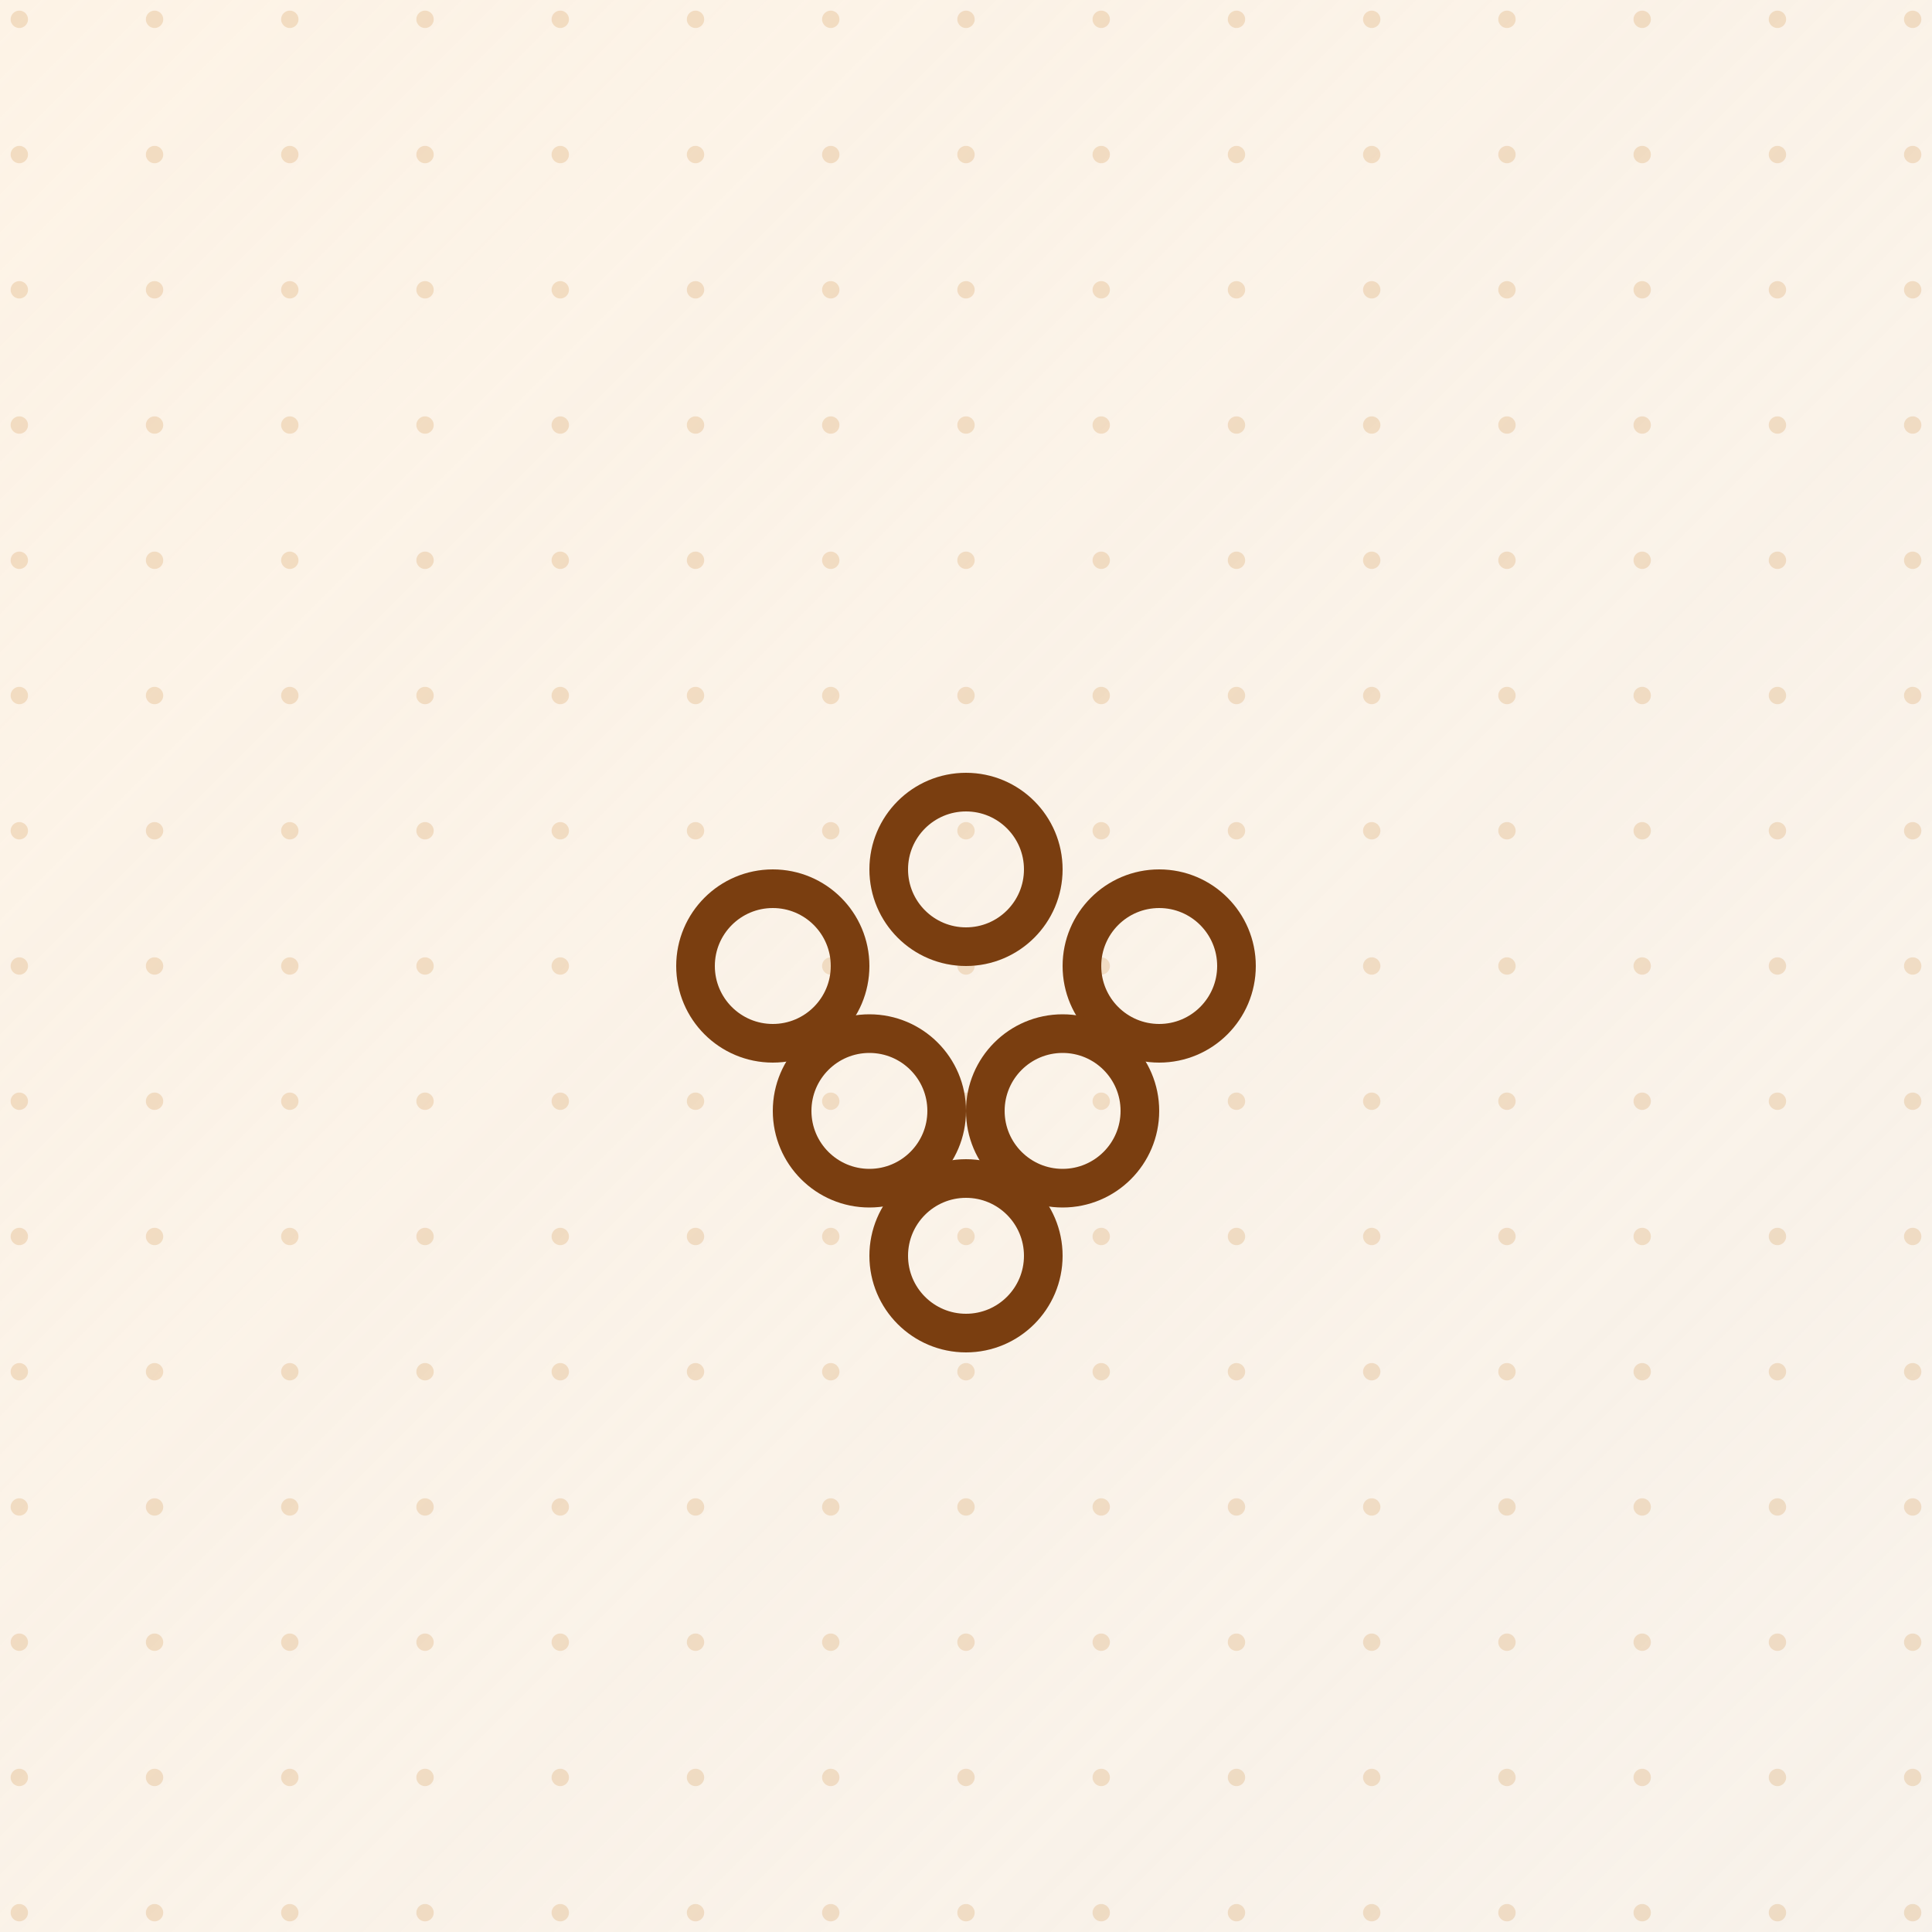
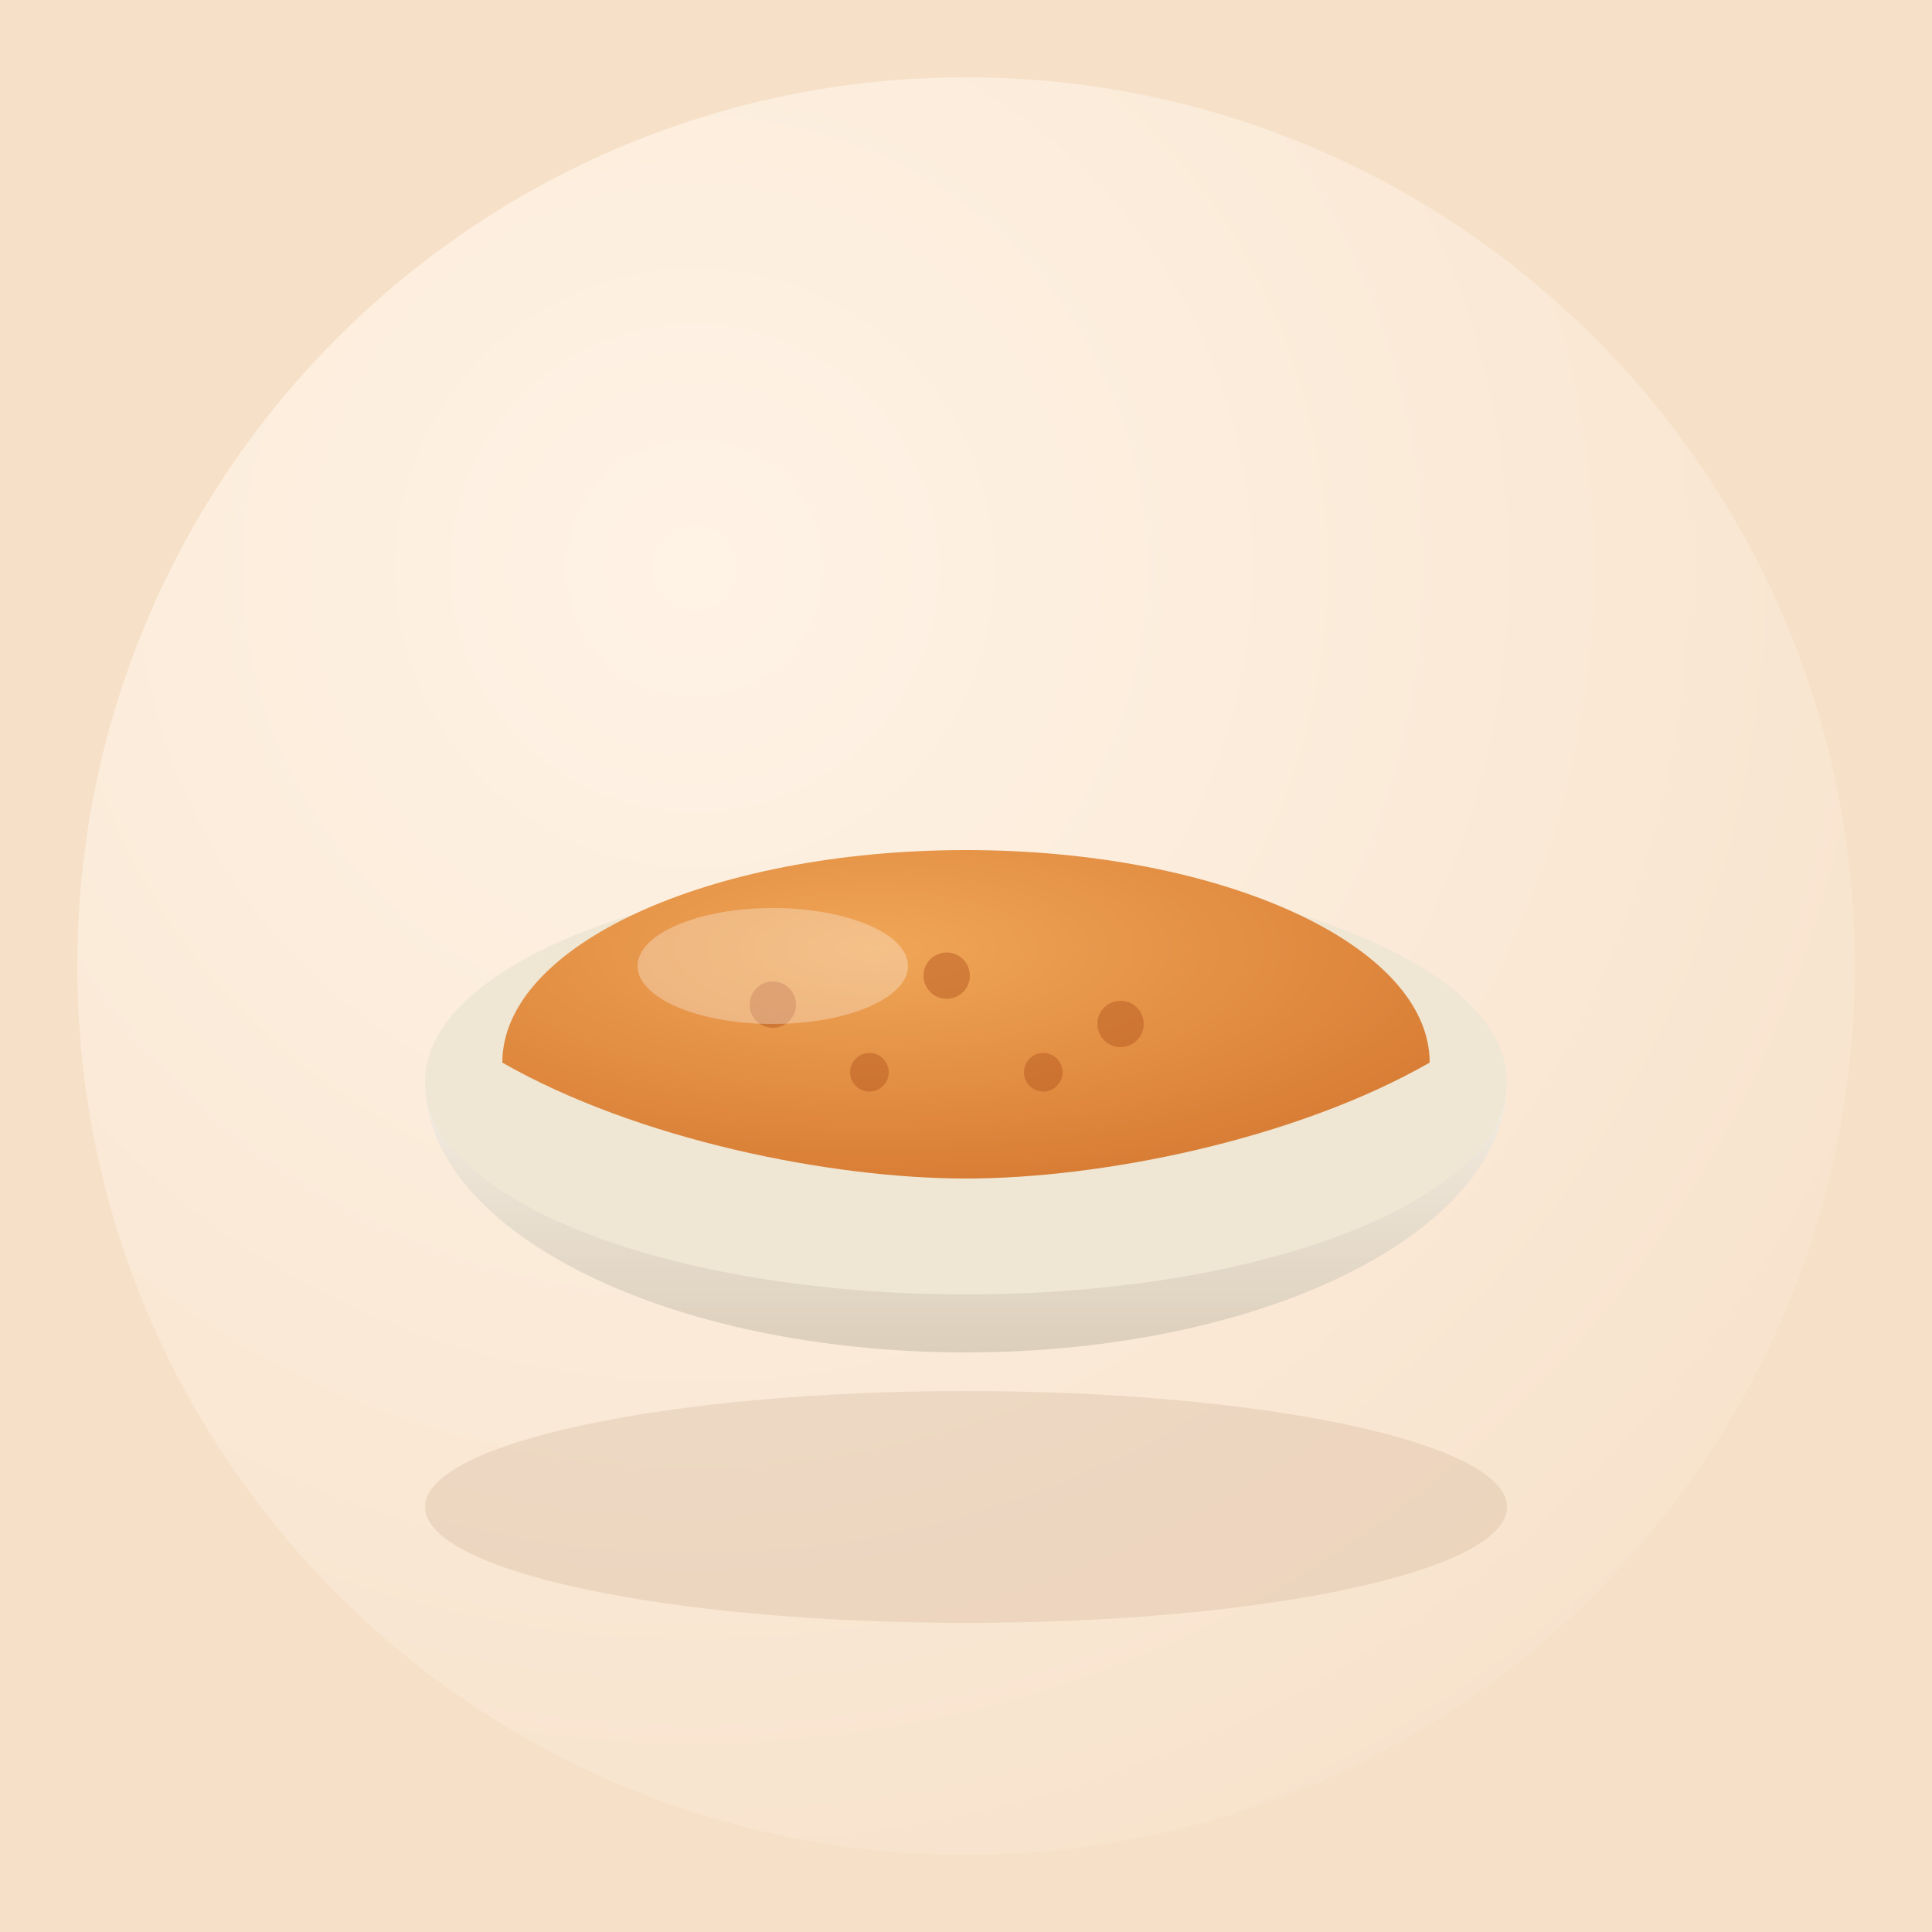
- <svg xmlns="http://www.w3.org/2000/svg" viewBox="0 0 200 200" role="img" aria-label="linsen">
+ <svg xmlns="http://www.w3.org/2000/svg" viewBox="0 0 200 200" role="img" aria-label="Rote Linsen">
  <defs>
-     <linearGradient id="g" x1="0" y1="0" x2="1" y2="1">
-       <stop offset="0" stop-color="#fdf3e6" />
-       <stop offset="1" stop-color="#fdf3e6" stop-opacity="0.6" />
+     <radialGradient id="li_bg" cx="0.35" cy="0.28" r="0.9">
+       <stop offset="0" stop-color="#fff3e6" />
+       <stop offset="1" stop-color="#f6e0c8" />
+     </radialGradient>
+     <radialGradient id="li_heap" cx="0.4" cy="0.3" r="0.9">
+       <stop offset="0" stop-color="#f0a657" />
+       <stop offset="1" stop-color="#d2722c" />
+     </radialGradient>
+     <linearGradient id="li_bowl" x1="0" y1="0" x2="0" y2="1">
+       <stop offset="0" stop-color="#f4ede2" />
+       <stop offset="1" stop-color="#dccfbb" />
    </linearGradient>
-     <pattern id="dots" x="0" y="0" width="14" height="14" patternUnits="userSpaceOnUse">
-       <circle cx="2" cy="2" r="0.9" fill="#c47215" opacity="0.18" />
-     </pattern>
  </defs>
-   <rect width="200" height="200" fill="url(#g)" />
-   <rect width="200" height="200" fill="url(#dots)" />
-   <g color="#7a3e10">
-     <circle cx="80" cy="100" r="8" stroke="currentColor" stroke-width="4" fill="none" />
-     <circle cx="100" cy="90" r="8" stroke="currentColor" stroke-width="4" fill="none" />
-     <circle cx="120" cy="100" r="8" stroke="currentColor" stroke-width="4" fill="none" />
-     <circle cx="90" cy="115" r="8" stroke="currentColor" stroke-width="4" fill="none" />
-     <circle cx="110" cy="115" r="8" stroke="currentColor" stroke-width="4" fill="none" />
-     <circle cx="100" cy="130" r="8" stroke="currentColor" stroke-width="4" fill="none" />
+   <rect width="200" height="200" fill="#f6e0c8" />
+   <circle cx="100" cy="100" r="92" fill="url(#li_bg)" />
+   <ellipse cx="100" cy="156" rx="56" ry="12" fill="#7a3c10" opacity="0.10" />
+   <path d="M44 112a56 28 0 0 0 112 0z" fill="url(#li_bowl)" />
+   <ellipse cx="100" cy="112" rx="56" ry="22" fill="#efe6d3" />
+   <path d="M52 110a48 22 0 0 1 96 0c-14 8-34 12-48 12s-34-4-48-12z" fill="url(#li_heap)" />
+   <g fill="#b85a22" opacity="0.5">
+     <circle cx="80" cy="104" r="2.4" />
+     <circle cx="98" cy="101" r="2.4" />
+     <circle cx="116" cy="106" r="2.4" />
+     <circle cx="90" cy="111" r="2" />
+     <circle cx="108" cy="111" r="2" />
  </g>
+   <ellipse cx="80" cy="100" rx="14" ry="6" fill="#fff" opacity="0.30" />
</svg>
